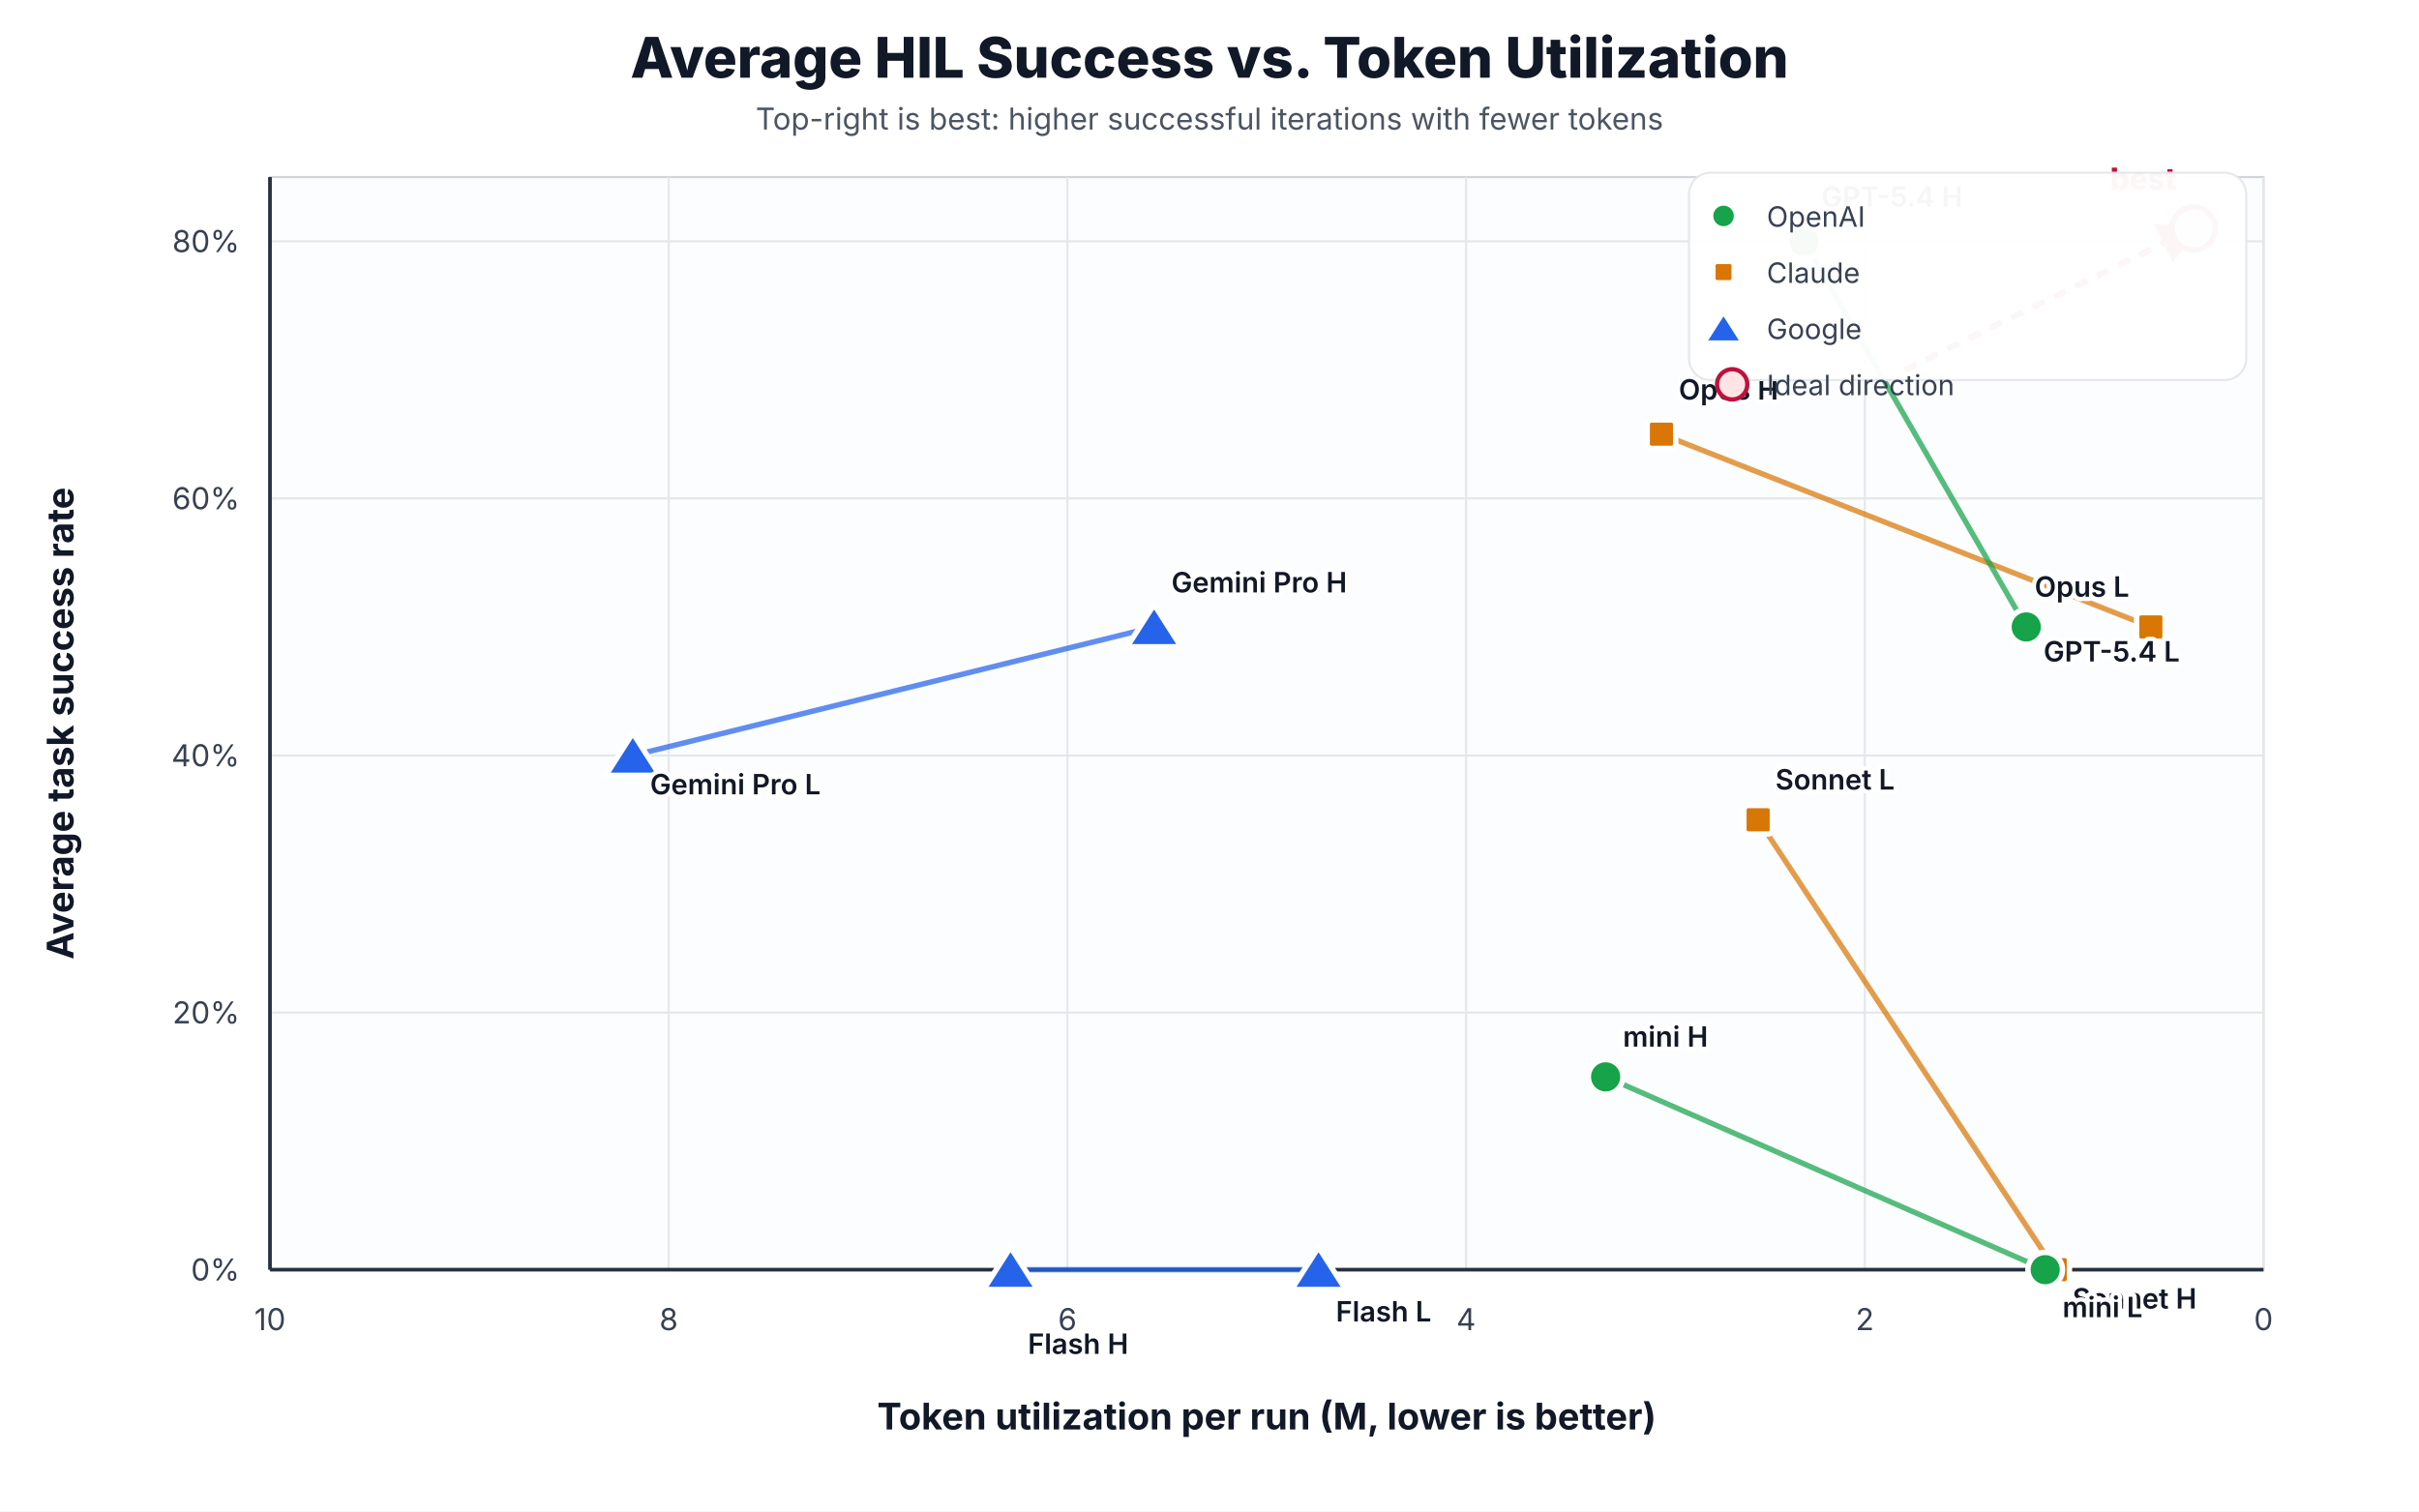
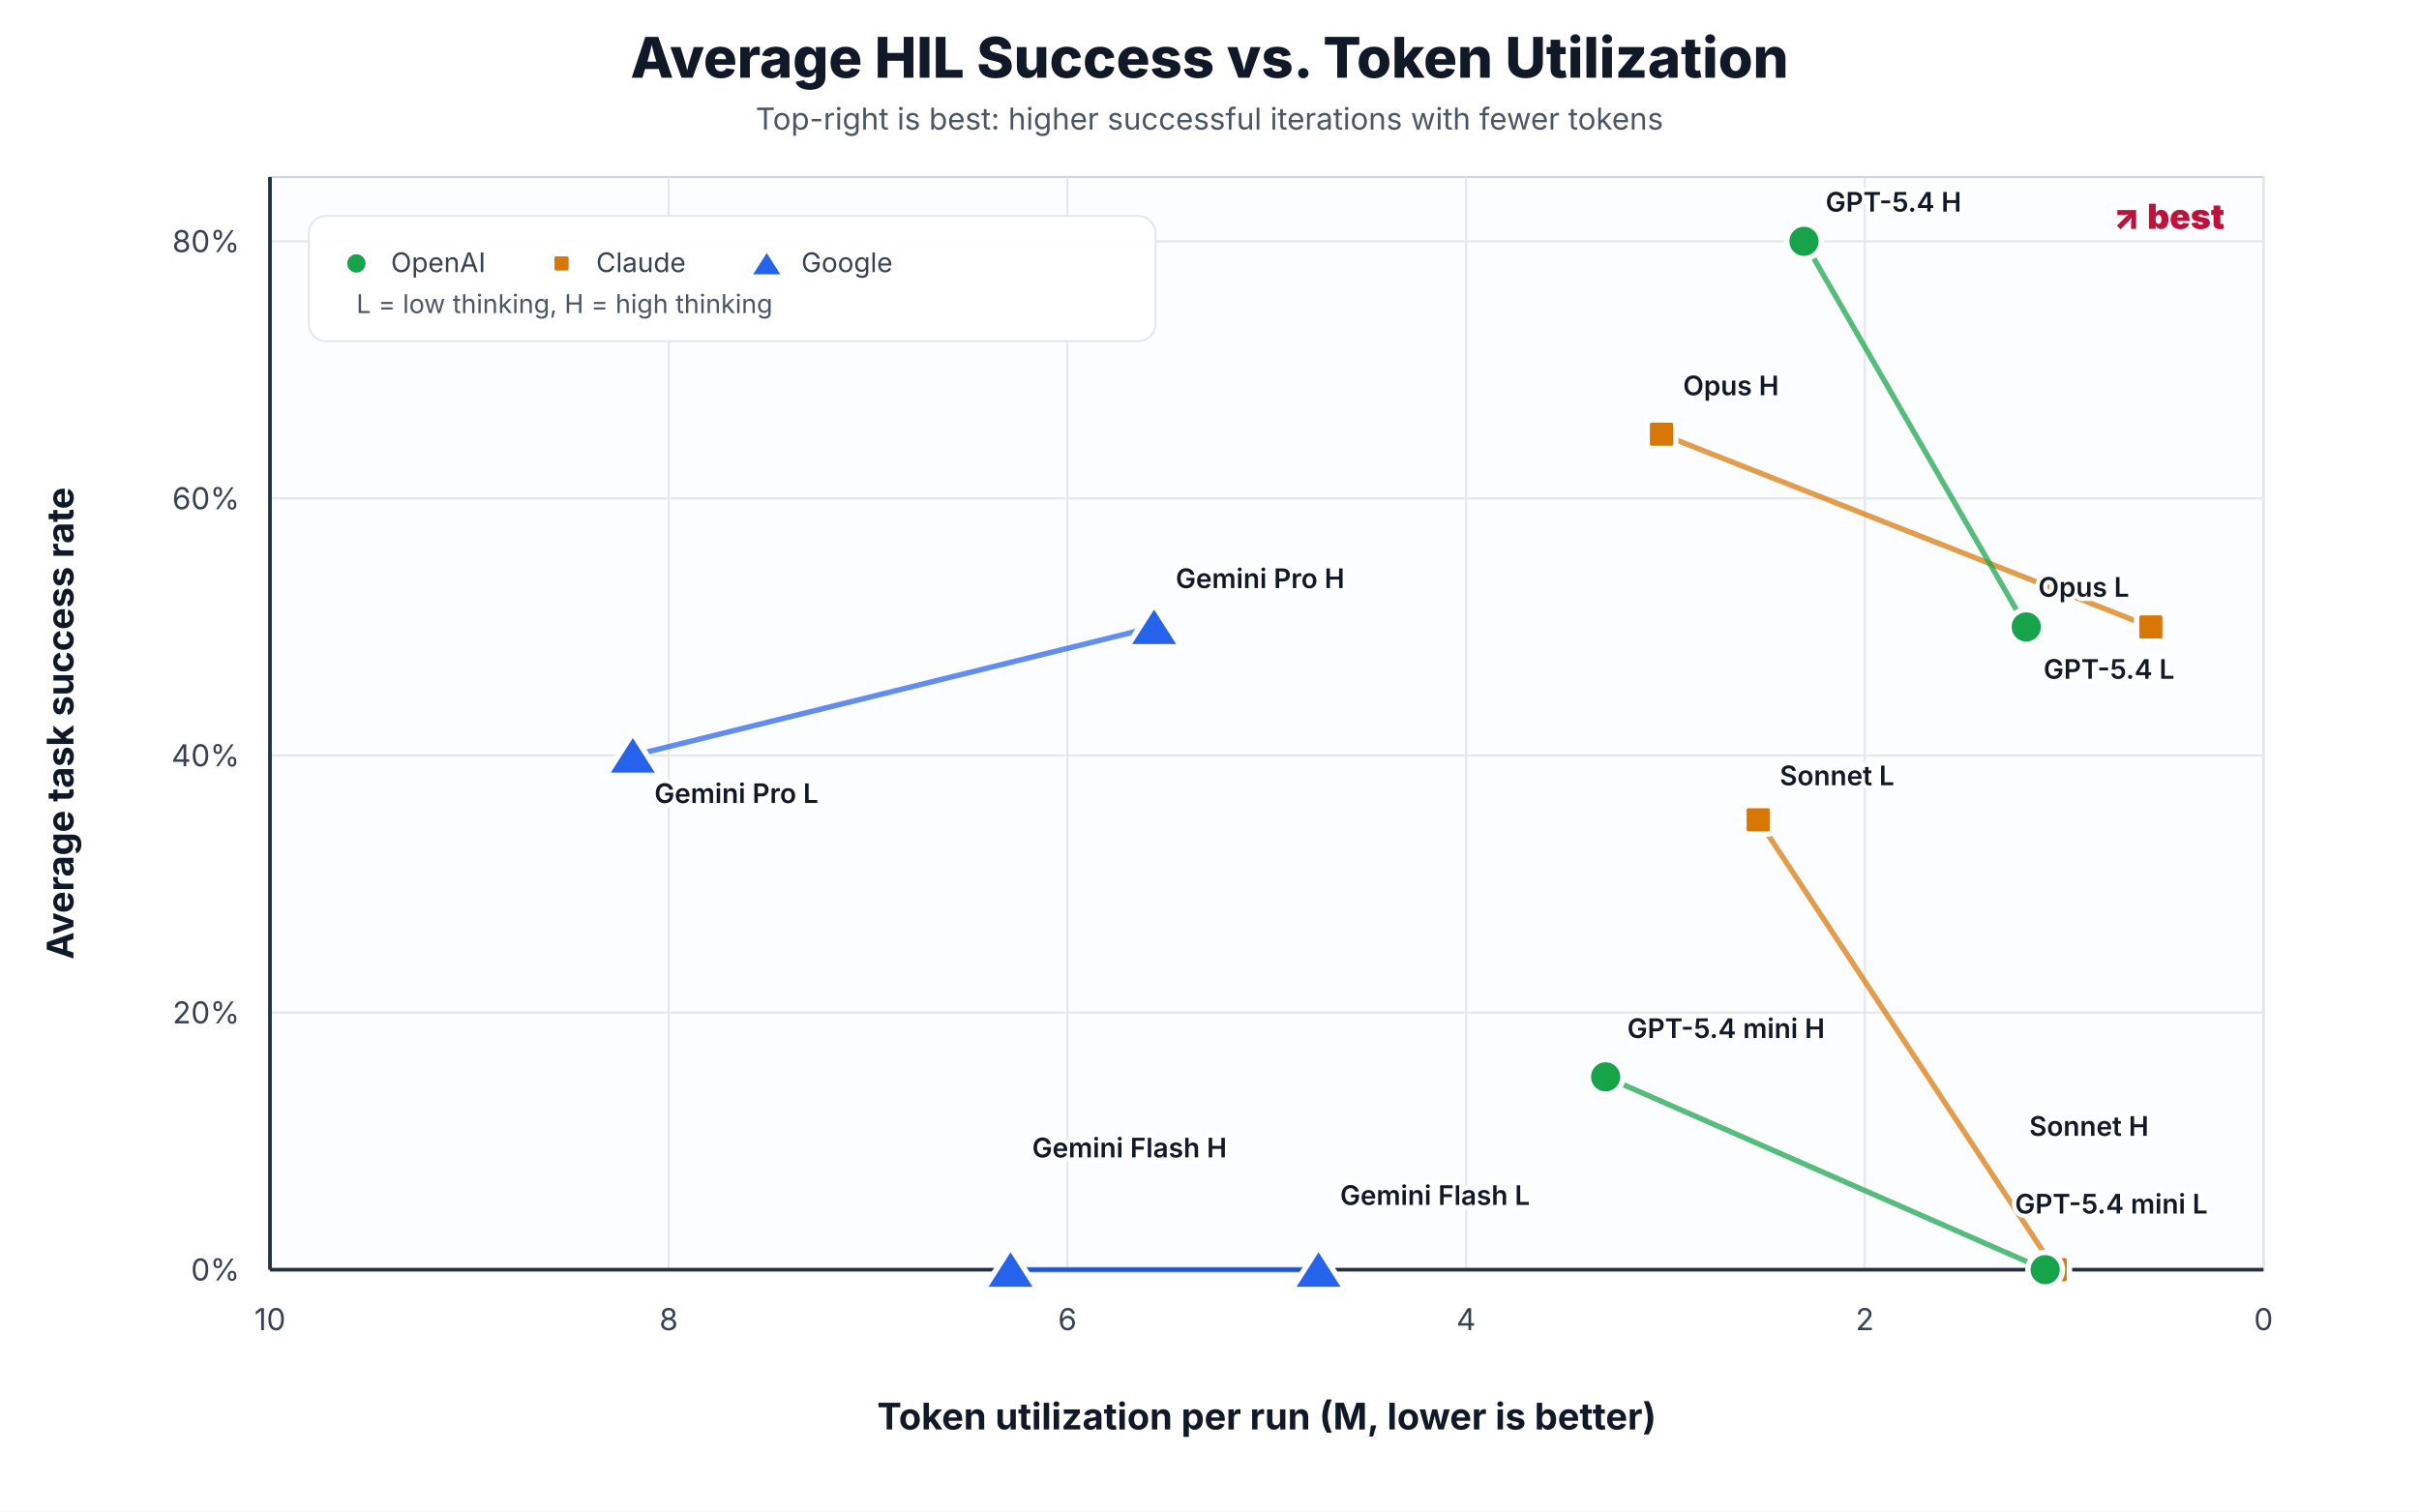
<svg xmlns="http://www.w3.org/2000/svg" width="1120" height="700" viewBox="0 0 1120 700" role="img" aria-labelledby="title desc">
  <style>
  .axis { stroke: #27303f; stroke-width: 1.7; }
  .grid { stroke: #e5e7eb; stroke-width: 1; }
  .tick { fill: #374151; font: 14px Inter, Arial, sans-serif; }
  .label { fill: #111827; font: 17px Inter, Arial, sans-serif; font-weight: 650; }
  .title { fill: #111827; font: 26px Inter, Arial, sans-serif; font-weight: 800; }
  .subtitle { fill: #4b5563; font: 14px Inter, Arial, sans-serif; }
-   .point-label { fill: #111827; font: 13px Inter, Arial, sans-serif; font-weight: 620; paint-order: stroke; stroke: #fff; stroke-width: 4px; stroke-linejoin: round; }
-   .legend { fill: #374151; font: 13px Inter, Arial, sans-serif; }
-   .best-label { fill: #be123c; font: 14px Inter, Arial, sans-serif; font-weight: 800; paint-order: stroke; stroke: #fff; stroke-width: 4px; }
+   .point-label { fill: #111827; font: 12.5px Inter, Arial, sans-serif; font-weight: 620; paint-order: stroke; stroke: #fff; stroke-width: 4px; stroke-linejoin: round; }
+   .legend { fill: #374151; font: 12.5px Inter, Arial, sans-serif; }
+   .legend-note { fill: #4b5563; font: 12px Inter, Arial, sans-serif; }
+   .best-label { fill: #be123c; font: 16px Inter, Arial, sans-serif; font-weight: 850; paint-order: stroke; stroke: #fff; stroke-width: 4px; stroke-linejoin: round; }
</style>
  <rect width="100%" height="100%" fill="#ffffff" />
  <rect x="125" y="82" width="923" height="506" fill="#fbfdff" stroke="#d1d5db" stroke-width="1" />
  <line class="grid" x1="1048.00" y1="82" x2="1048.00" y2="588" />
  <text class="tick" x="1048.00" y="616" text-anchor="middle">0</text>
  <line class="grid" x1="863.40" y1="82" x2="863.40" y2="588" />
  <text class="tick" x="863.40" y="616" text-anchor="middle">2</text>
  <line class="grid" x1="678.80" y1="82" x2="678.80" y2="588" />
  <text class="tick" x="678.80" y="616" text-anchor="middle">4</text>
  <line class="grid" x1="494.20" y1="82" x2="494.20" y2="588" />
  <text class="tick" x="494.20" y="616" text-anchor="middle">6</text>
  <line class="grid" x1="309.60" y1="82" x2="309.60" y2="588" />
  <text class="tick" x="309.60" y="616" text-anchor="middle">8</text>
  <line class="grid" x1="125.00" y1="82" x2="125.00" y2="588" />
  <text class="tick" x="125.00" y="616" text-anchor="middle">10</text>
  <line class="grid" x1="125" y1="588.00" x2="1048" y2="588.00" />
  <text class="tick" x="111" y="593.00" text-anchor="end">0%</text>
  <line class="grid" x1="125" y1="468.94" x2="1048" y2="468.94" />
  <text class="tick" x="111" y="473.94" text-anchor="end">20%</text>
  <line class="grid" x1="125" y1="349.88" x2="1048" y2="349.88" />
  <text class="tick" x="111" y="354.88" text-anchor="end">40%</text>
  <line class="grid" x1="125" y1="230.82" x2="1048" y2="230.82" />
  <text class="tick" x="111" y="235.82" text-anchor="end">60%</text>
  <line class="grid" x1="125" y1="111.76" x2="1048" y2="111.76" />
  <text class="tick" x="111" y="116.76" text-anchor="end">80%</text>
  <line class="axis" x1="125" y1="588" x2="1048" y2="588" />
  <line class="axis" x1="125" y1="82" x2="125" y2="588" />
  <text class="title" x="560.0" y="36" text-anchor="middle">Average HIL Success vs. Token Utilization</text>
  <text class="subtitle" x="560.0" y="60" text-anchor="middle">Top-right is best: higher successful iterations with fewer tokens</text>
  <text class="label" x="586.5" y="662" text-anchor="middle">Token utilization per run (M, lower is better)</text>
  <text class="label" transform="translate(34 335.0) rotate(-90)" text-anchor="middle">Average task success rate</text>
-   <path d="M 881.86 171.29 L 1015.70 105.81" stroke="#be123c" stroke-width="2.8" stroke-dasharray="6 5" fill="none" marker-end="url(#arrow)" />
-   <defs>
-     <marker id="arrow" viewBox="0 0 10 10" refX="8" refY="5" markerWidth="7" markerHeight="7" orient="auto-start-reverse">
-       <path d="M 0 0 L 10 5 L 0 10 z" fill="#be123c" />
-     </marker>
-   </defs>
-   <circle cx="1015.70" cy="105.81" r="10" fill="#ffe4e6" stroke="#be123c" stroke-width="2.5" />
-   <text class="best-label" x="1007.70" y="87.81" text-anchor="end">best</text>
+   <rect x="143" y="100" width="392" height="58" rx="8" fill="#ffffff" stroke="#e5e7eb" opacity="0.96" />
+   <circle class="" cx="165.00" cy="122.00" r="5.5" fill="#16a34a" stroke="#fff" stroke-width="2.5" />
+   <text class="legend" x="181" y="126" text-anchor="start">OpenAI</text>
+   <rect class="" x="255.46" y="117.46" width="9.07" height="9.07" rx="2" fill="#d97706" stroke="#fff" stroke-width="2.5" />
+   <text class="legend" x="276" y="126" text-anchor="start">Claude</text>
+   <polygon class="" points="355.00,114.85 346.42,128.31 363.58,128.31" fill="#2563eb" stroke="#fff" stroke-width="2.5" />
+   <text class="legend" x="371" y="126" text-anchor="start">Google</text>
+   <text class="legend-note" x="165" y="145" text-anchor="start">L = low thinking, H = high thinking</text>
+   <text class="best-label" x="1030" y="106" text-anchor="end">↗ best</text>
  <line x1="995.85" y1="290.35" x2="769.25" y2="201.06" stroke="#d97706" stroke-width="2.5" opacity="0.72" />
  <line x1="814.02" y1="379.65" x2="951.55" y2="588.00" stroke="#d97706" stroke-width="2.5" opacity="0.72" />
  <line x1="938.16" y1="290.35" x2="835.25" y2="111.76" stroke="#16a34a" stroke-width="2.5" opacity="0.72" />
  <line x1="946.93" y1="588.00" x2="743.41" y2="498.71" stroke="#16a34a" stroke-width="2.5" opacity="0.72" />
  <line x1="292.99" y1="349.88" x2="534.35" y2="290.35" stroke="#2563eb" stroke-width="2.5" opacity="0.72" />
  <line x1="610.50" y1="588.00" x2="467.89" y2="588.00" stroke="#2563eb" stroke-width="2.5" opacity="0.72" />
  <rect class="" x="989.25" y="283.75" width="13.20" height="13.20" rx="2" fill="#d97706" stroke="#fff" stroke-width="2.5" />
  <text class="point-label" x="985.85" y="276.35" text-anchor="end">Opus L</text>
  <rect class="" x="762.65" y="194.46" width="13.20" height="13.20" rx="2" fill="#d97706" stroke="#fff" stroke-width="2.5" />
-   <text class="point-label" x="777.25" y="185.06" text-anchor="start">Opus H</text>
+   <text class="point-label" x="779.25" y="183.06" text-anchor="start">Opus H</text>
  <rect class="" x="807.42" y="373.05" width="13.20" height="13.20" rx="2" fill="#d97706" stroke="#fff" stroke-width="2.5" />
-   <text class="point-label" x="822.02" y="365.65" text-anchor="start">Sonnet L</text>
+   <text class="point-label" x="824.02" y="363.65" text-anchor="start">Sonnet L</text>
  <rect class="" x="944.95" y="581.40" width="13.20" height="13.20" rx="2" fill="#d97706" stroke="#fff" stroke-width="2.5" />
-   <text class="point-label" x="959.55" y="606.00" text-anchor="start">Sonnet H</text>
+   <text class="point-label" x="939.55" y="526.00" text-anchor="start">Sonnet H</text>
  <circle class="" cx="938.16" cy="290.35" r="8" fill="#16a34a" stroke="#fff" stroke-width="2.5" />
-   <text class="point-label" x="946.16" y="306.35" text-anchor="start">GPT-5.4 L</text>
+   <text class="point-label" x="946.16" y="314.35" text-anchor="start">GPT-5.4 L</text>
  <circle class="" cx="835.25" cy="111.76" r="8" fill="#16a34a" stroke="#fff" stroke-width="2.5" />
-   <text class="point-label" x="843.25" y="95.76" text-anchor="start">GPT-5.4 H</text>
+   <text class="point-label" x="845.25" y="98.00" text-anchor="start">GPT-5.4 H</text>
  <circle class="" cx="946.93" cy="588.00" r="8" fill="#16a34a" stroke="#fff" stroke-width="2.5" />
-   <text class="point-label" x="954.93" y="610.00" text-anchor="start">mini L</text>
+   <text class="point-label" x="932.93" y="562.00" text-anchor="start">GPT-5.4 mini L</text>
  <circle class="" cx="743.41" cy="498.71" r="8" fill="#16a34a" stroke="#fff" stroke-width="2.5" />
-   <text class="point-label" x="751.41" y="484.71" text-anchor="start">mini H</text>
+   <text class="point-label" x="753.41" y="480.71" text-anchor="start">GPT-5.4 mini H</text>
  <polygon class="" points="292.99,339.48 280.51,359.06 305.47,359.06" fill="#2563eb" stroke="#fff" stroke-width="2.5" />
-   <text class="point-label" x="300.99" y="367.88" text-anchor="start">Gemini Pro L</text>
+   <text class="point-label" x="302.99" y="371.88" text-anchor="start">Gemini Pro L</text>
  <polygon class="" points="534.35,279.95 521.87,299.53 546.83,299.53" fill="#2563eb" stroke="#fff" stroke-width="2.5" />
-   <text class="point-label" x="542.35" y="274.35" text-anchor="start">Gemini Pro H</text>
+   <text class="point-label" x="544.35" y="272.35" text-anchor="start">Gemini Pro H</text>
  <polygon class="" points="610.50,577.60 598.02,597.18 622.98,597.18" fill="#2563eb" stroke="#fff" stroke-width="2.5" />
-   <text class="point-label" x="618.50" y="612.00" text-anchor="start">Flash L</text>
+   <text class="point-label" x="620.50" y="558.00" text-anchor="start">Gemini Flash L</text>
  <polygon class="" points="467.89,577.60 455.41,597.18 480.37,597.18" fill="#2563eb" stroke="#fff" stroke-width="2.5" />
-   <text class="point-label" x="475.89" y="627.00" text-anchor="start">Flash H</text>
-   <rect x="782" y="80" width="258" height="96" rx="10" fill="#ffffff" stroke="#e5e7eb" opacity="0.96" />
-   <circle class="" cx="798.00" cy="100.00" r="6" fill="#16a34a" stroke="#fff" stroke-width="2.5" />
-   <text class="legend" x="818" y="105" text-anchor="start">OpenAI</text>
-   <rect class="" x="793.05" y="121.05" width="9.90" height="9.90" rx="2" fill="#d97706" stroke="#fff" stroke-width="2.5" />
-   <text class="legend" x="818" y="131" text-anchor="start">Claude</text>
-   <polygon class="" points="798.00,144.20 788.64,158.88 807.36,158.88" fill="#2563eb" stroke="#fff" stroke-width="2.5" />
-   <text class="legend" x="818" y="157" text-anchor="start">Google</text>
-   <circle cx="802" cy="178" r="7" fill="#ffe4e6" stroke="#be123c" stroke-width="2" />
-   <text class="legend" x="818" y="183" text-anchor="start">Ideal direction</text>
+   <text class="point-label" x="477.89" y="536.00" text-anchor="start">Gemini Flash H</text>
</svg>
